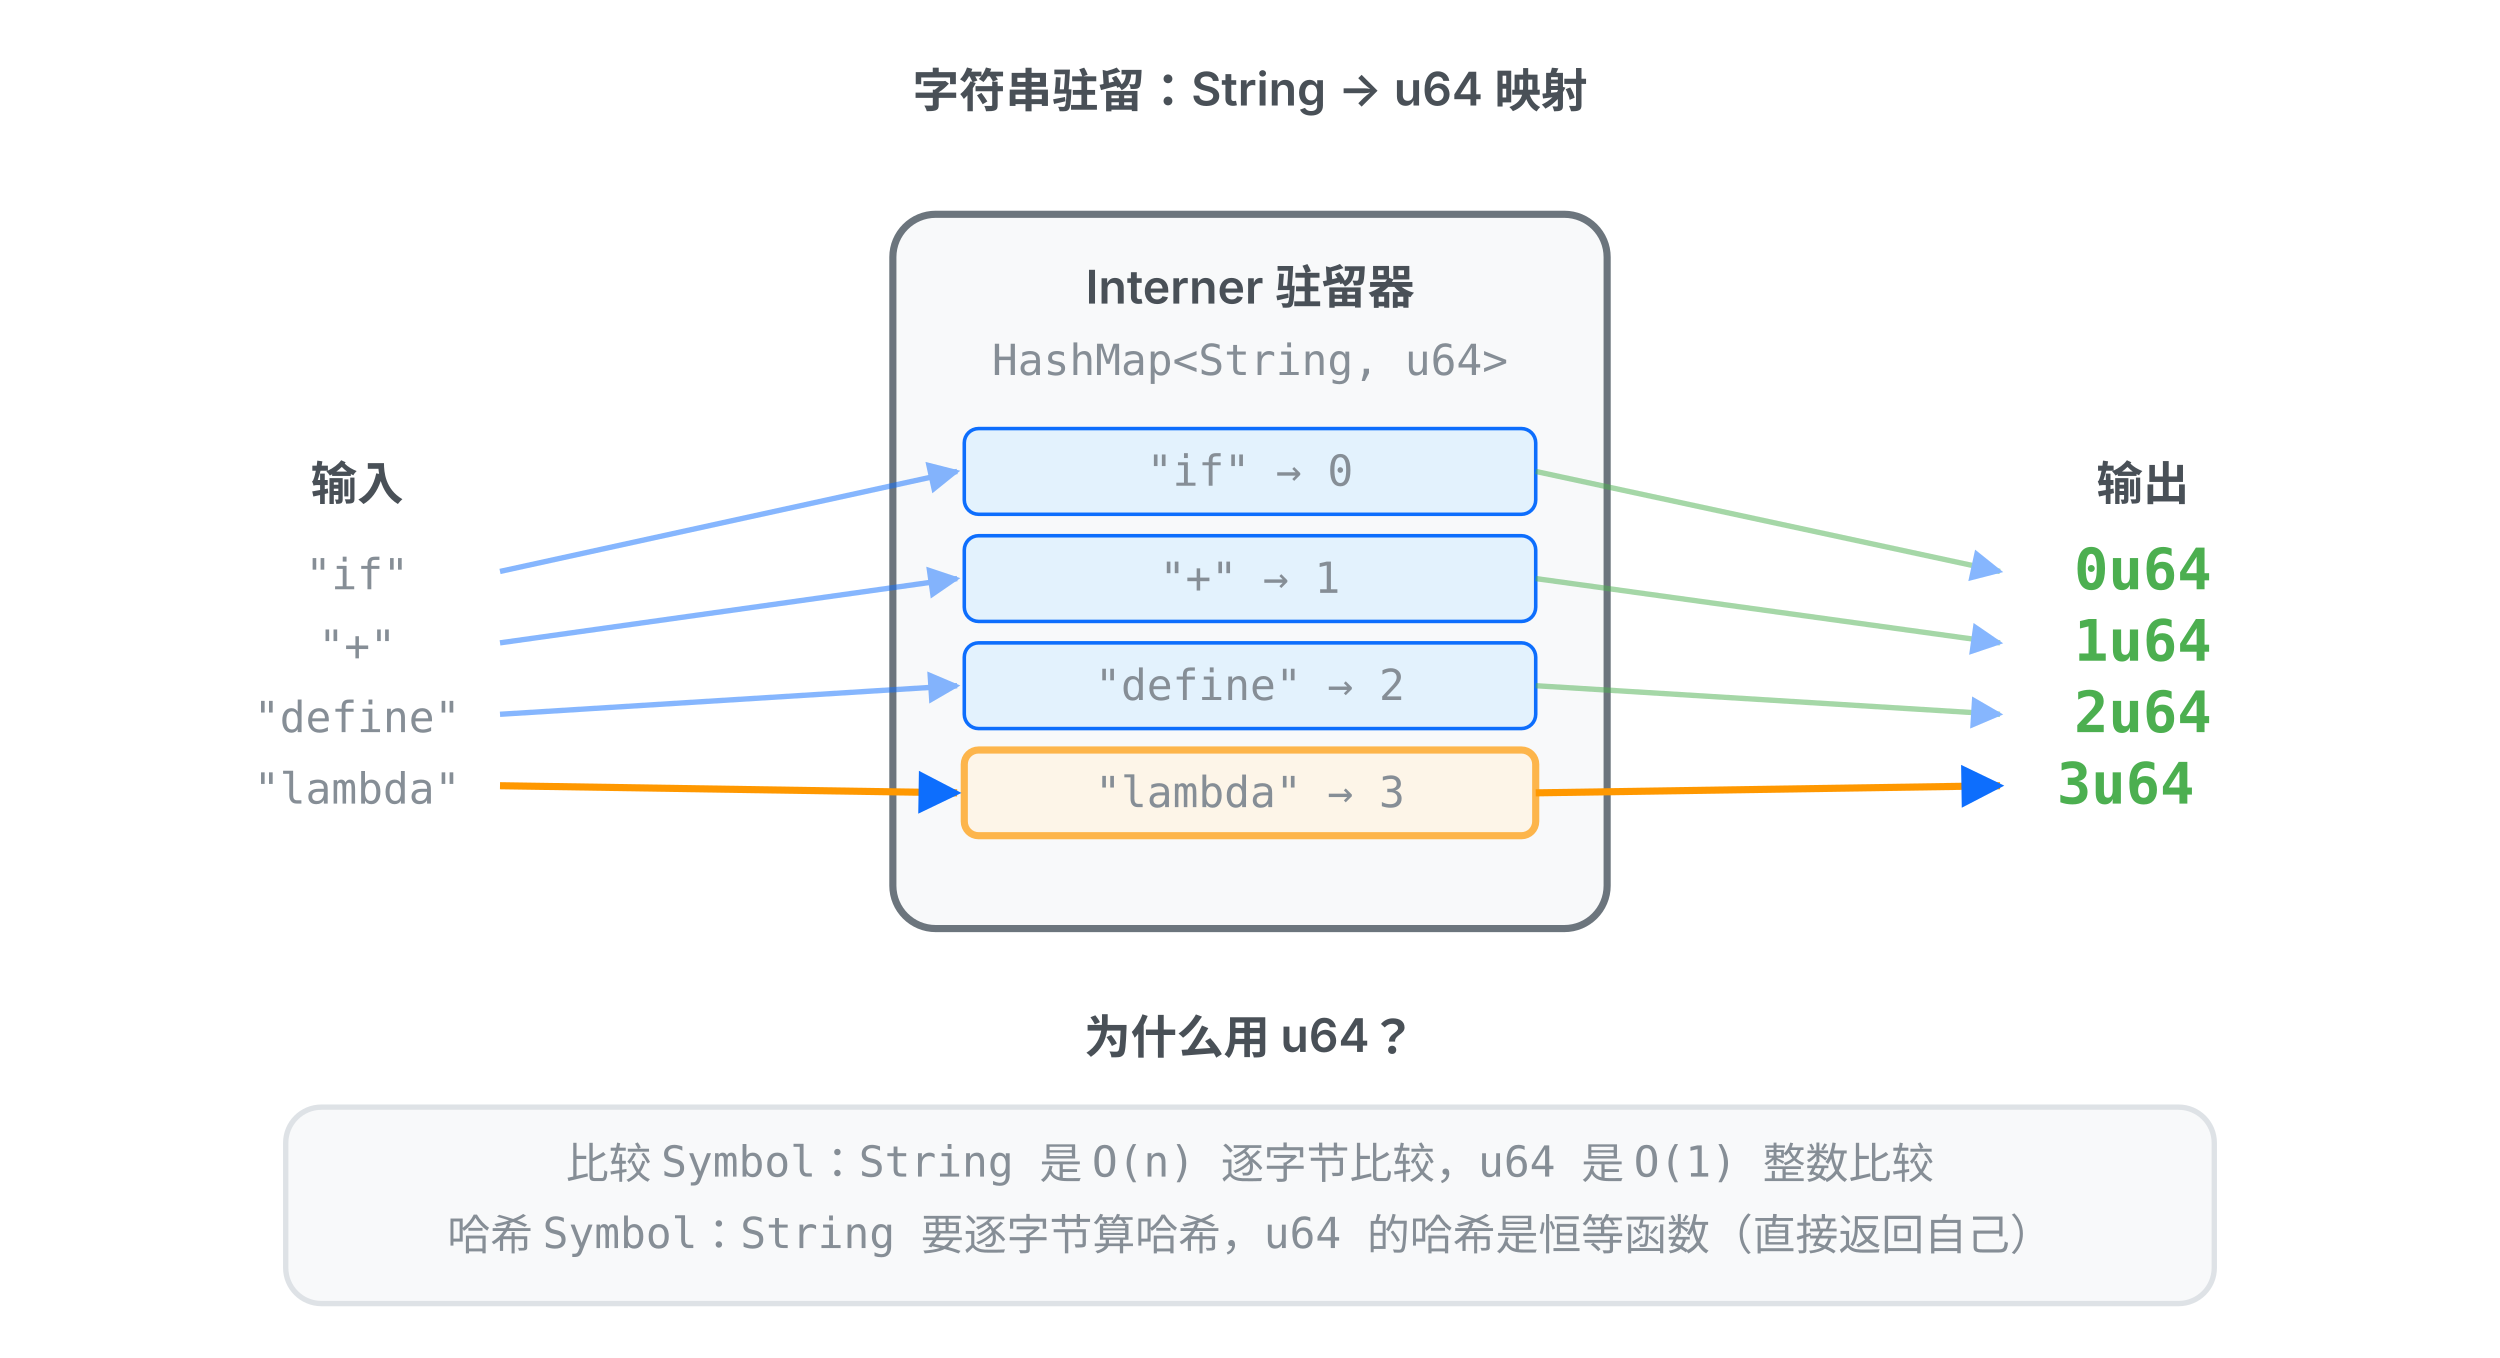
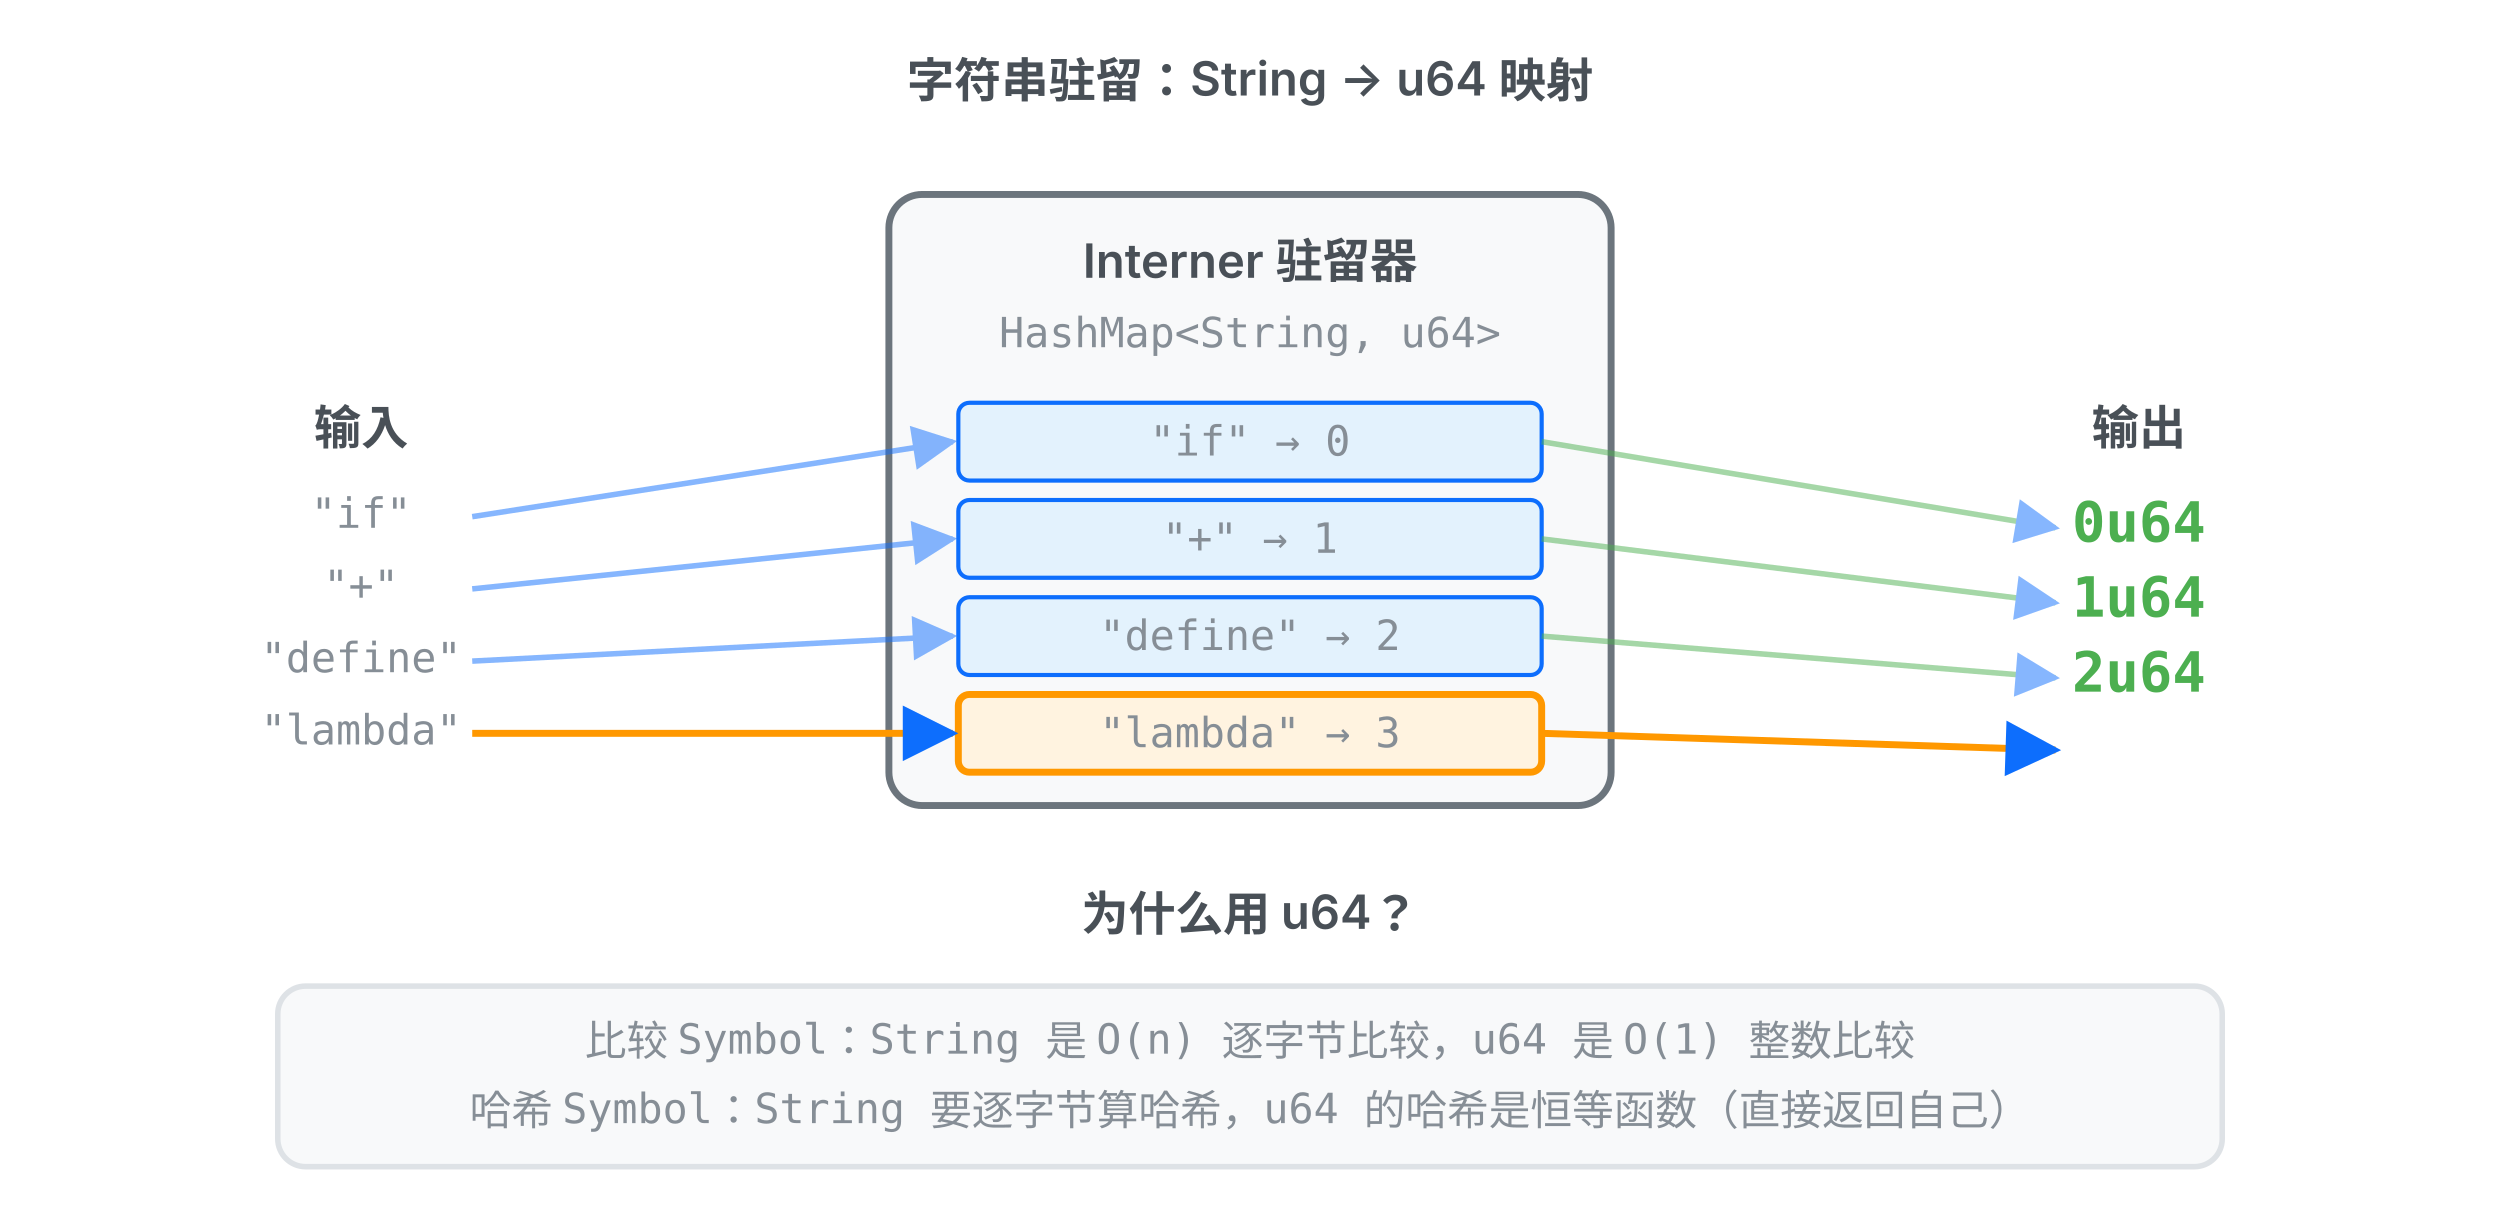
- <svg xmlns="http://www.w3.org/2000/svg" width="700" height="380" viewBox="0 0 700 380" fill="none">
+ <svg xmlns="http://www.w3.org/2000/svg" width="900" height="440" viewBox="0 0 900 440" fill="none">
  <defs>
    <style>
- .label { font-family: -apple-system, 'Segoe UI', sans-serif; font-size: 13px; fill: #495057; font-weight: 600; }
- .code { font-family: 'SF Mono', monospace; font-size: 12px; fill: #868E96; }
- .id { font-family: 'SF Mono', monospace; font-size: 16px; fill: #4CAF50; font-weight: 700; }
- .step { font-family: -apple-system, sans-serif; font-size: 11px; fill: #0D6EFD; font-weight: 600; }
+ .label { font-family: -apple-system, 'Segoe UI', sans-serif; font-size: 17px; fill: #495057; font-weight: 600; }
+ .code { font-family: 'SF Mono', monospace; font-size: 15px; fill: #868E96; }
+ .id { font-family: 'SF Mono', monospace; font-size: 20px; fill: #4CAF50; font-weight: 700; }
+ .step { font-family: -apple-system, sans-serif; font-size: 14px; fill: #0D6EFD; font-weight: 600; }
</style>
-     <marker id="arr" viewBox="0 0 10 10" refX="9" refY="5" markerWidth="6" markerHeight="6" orient="auto-start-reverse">
+     <marker id="arr" viewBox="0 0 10 10" refX="9" refY="5" markerWidth="8" markerHeight="8" orient="auto-start-reverse">
      <path d="M 0 0 L 10 5 L 0 10 z" fill="#0D6EFD" />
    </marker>
  </defs>
-   <text x="350" y="30" text-anchor="middle" class="label" fill="#0D6EFD">字符串驻留：String → u64 映射</text>
-   <rect x="250" y="60" width="200" height="200" rx="12" fill="#F8F9FA" stroke="#6C757D" stroke-width="2" />
-   <text x="350" y="85" text-anchor="middle" class="label">Interner 驻留器</text>
-   <text x="350" y="105" text-anchor="middle" class="code">HashMap&lt;String, u64&gt;</text>
-   <rect x="270" y="120" width="160" height="24" rx="4" fill="#E3F2FD" stroke="#0D6EFD" stroke-width="1" />
-   <text x="350" y="136" text-anchor="middle" class="code">"if" → 0</text>
-   <rect x="270" y="150" width="160" height="24" rx="4" fill="#E3F2FD" stroke="#0D6EFD" stroke-width="1" />
-   <text x="350" y="166" text-anchor="middle" class="code">"+" → 1</text>
-   <rect x="270" y="180" width="160" height="24" rx="4" fill="#E3F2FD" stroke="#0D6EFD" stroke-width="1" />
-   <text x="350" y="196" text-anchor="middle" class="code">"define" → 2</text>
-   <rect x="270" y="210" width="160" height="24" rx="4" fill="#FFF3E0" stroke="#FF9800" stroke-width="2" opacity="0.7">
-     <animate attributeName="stroke-width" values="2;3;2" dur="2s" repeatCount="indefinite" />
+   <text x="450" y="35" text-anchor="middle" class="label" fill="#0D6EFD" font-size="20">字符串驻留：String → u64 映射</text>
+   <rect x="320" y="70" width="260" height="220" rx="12" fill="#F8F9FA" stroke="#6C757D" stroke-width="2.5" />
+   <text x="450" y="100" text-anchor="middle" class="label">Interner 驻留器</text>
+   <text x="450" y="125" text-anchor="middle" class="code">HashMap&lt;String, u64&gt;</text>
+   <rect x="345" y="145" width="210" height="28" rx="4" fill="#E3F2FD" stroke="#0D6EFD" stroke-width="1.5" />
+   <text x="450" y="164" text-anchor="middle" class="code">"if" → 0</text>
+   <rect x="345" y="180" width="210" height="28" rx="4" fill="#E3F2FD" stroke="#0D6EFD" stroke-width="1.5" />
+   <text x="450" y="199" text-anchor="middle" class="code">"+" → 1</text>
+   <rect x="345" y="215" width="210" height="28" rx="4" fill="#E3F2FD" stroke="#0D6EFD" stroke-width="1.5" />
+   <text x="450" y="234" text-anchor="middle" class="code">"define" → 2</text>
+   <rect x="345" y="250" width="210" height="28" rx="4" fill="#FFF3E0" stroke="#FF9800" stroke-width="2.5">
+     <animate attributeName="stroke-width" values="2;4;2" dur="2s" repeatCount="indefinite" />
  </rect>
-   <text x="350" y="226" text-anchor="middle" class="code">"lambda" → 3</text>
-   <text x="100" y="140" text-anchor="middle" class="label">输入</text>
-   <text x="100" y="165" text-anchor="middle" class="code">"if"</text>
-   <text x="100" y="185" text-anchor="middle" class="code">"+"</text>
-   <text x="100" y="205" text-anchor="middle" class="code">"define"</text>
-   <text x="100" y="225" text-anchor="middle" class="code">"lambda"</text>
-   <path d="M140 160L268 132" stroke="#0D6EFD" stroke-width="1.5" marker-end="url(#arr)" opacity="0.5" />
-   <path d="M140 180L268 162" stroke="#0D6EFD" stroke-width="1.5" marker-end="url(#arr)" opacity="0.5" />
-   <path d="M140 200L268 192" stroke="#0D6EFD" stroke-width="1.5" marker-end="url(#arr)" opacity="0.5" />
-   <path d="M140 220L268 222" stroke="#FF9800" stroke-width="2" marker-end="url(#arr)">
+   <text x="450" y="269" text-anchor="middle" class="code">"lambda" → 3</text>
+   <text x="130" y="160" text-anchor="middle" class="label">输入</text>
+   <text x="130" y="190" text-anchor="middle" class="code">"if"</text>
+   <text x="130" y="216" text-anchor="middle" class="code">"+"</text>
+   <text x="130" y="242" text-anchor="middle" class="code">"define"</text>
+   <text x="130" y="268" text-anchor="middle" class="code">"lambda"</text>
+   <path d="M170 186L343 159" stroke="#0D6EFD" stroke-width="2" marker-end="url(#arr)" opacity="0.5" />
+   <path d="M170 212L343 194" stroke="#0D6EFD" stroke-width="2" marker-end="url(#arr)" opacity="0.5" />
+   <path d="M170 238L343 229" stroke="#0D6EFD" stroke-width="2" marker-end="url(#arr)" opacity="0.5" />
+   <path d="M170 264L343 264" stroke="#FF9800" stroke-width="2.5" marker-end="url(#arr)">
    <animate attributeName="opacity" values="0.3;1;0.3" dur="2s" repeatCount="indefinite" />
  </path>
-   <text x="600" y="140" text-anchor="middle" class="label">输出</text>
-   <text x="600" y="165" text-anchor="middle" class="id">0u64</text>
-   <text x="600" y="185" text-anchor="middle" class="id">1u64</text>
-   <text x="600" y="205" text-anchor="middle" class="id">2u64</text>
-   <text x="600" y="225" text-anchor="middle" class="id" fill="#FF9800">
-   3u64
-   <animate attributeName="opacity" values="0;1;1" dur="2s" repeatCount="indefinite" />
+   <text x="770" y="160" text-anchor="middle" class="label">输出</text>
+   <text x="770" y="195" text-anchor="middle" class="id">0u64</text>
+   <text x="770" y="222" text-anchor="middle" class="id">1u64</text>
+   <text x="770" y="249" text-anchor="middle" class="id">2u64</text>
+   <text x="770" y="276" text-anchor="middle" class="id" fill="#FF9800" opacity="0">3u64<animate attributeName="opacity" values="0;1;1" dur="2s" repeatCount="indefinite" />
  </text>
-   <path d="M430 132L560 160" stroke="#4CAF50" stroke-width="1.5" marker-end="url(#arr)" opacity="0.5" />
-   <path d="M430 162L560 180" stroke="#4CAF50" stroke-width="1.5" marker-end="url(#arr)" opacity="0.5" />
-   <path d="M430 192L560 200" stroke="#4CAF50" stroke-width="1.5" marker-end="url(#arr)" opacity="0.5" />
-   <path d="M430 222L560 220" stroke="#FF9800" stroke-width="2" marker-end="url(#arr)">
+   <path d="M555 159L740 190" stroke="#4CAF50" stroke-width="2" marker-end="url(#arr)" opacity="0.5" />
+   <path d="M555 194L740 217" stroke="#4CAF50" stroke-width="2" marker-end="url(#arr)" opacity="0.5" />
+   <path d="M555 229L740 244" stroke="#4CAF50" stroke-width="2" marker-end="url(#arr)" opacity="0.5" />
+   <path d="M555 264L740 270" stroke="#FF9800" stroke-width="2.5" marker-end="url(#arr)">
    <animate attributeName="opacity" values="0.3;1;0.3" dur="2s" repeatCount="indefinite" />
  </path>
-   <circle cx="140" cy="222" r="6" fill="#FF9800" opacity="0">
+   <circle cx="170" cy="264" r="8" fill="#FF9800" opacity="0">
    <animate attributeName="opacity" values="0;1;1;1;1;0;0" dur="2s" repeatCount="indefinite" />
-     <animate attributeName="cx" values="140;140;268;268;430;560;560" dur="2s" repeatCount="indefinite" keyTimes="0;0.1;0.25;0.4;0.55;0.7;1" />
+     <animate attributeName="cx" values="170;170;343;343;555;740;740" dur="2s" repeatCount="indefinite" keyTimes="0;0.1;0.25;0.4;0.55;0.7;1" />
  </circle>
-   <text x="350" y="295" text-anchor="middle" class="label" fill="#0D6EFD">为什么用 u64？</text>
-   <rect x="80" y="310" width="540" height="55" rx="10" fill="#F8F9FA" stroke="#DEE2E6" stroke-width="1.5" />
-   <text x="350" y="330" text-anchor="middle" class="code">比较 Symbol：String 是 O(n) 逐字节比较，u64 是 O(1) 整数比较</text>
-   <text x="350" y="350" text-anchor="middle" class="code">哈希 Symbol：String 要逐字节算哈希，u64 的哈希是恒等函数（直接返回自己）</text>
+   <text x="450" y="335" text-anchor="middle" class="label" fill="#0D6EFD" font-size="18">为什么用 u64？</text>
+   <rect x="100" y="355" width="700" height="65" rx="10" fill="#F8F9FA" stroke="#DEE2E6" stroke-width="2" />
+   <text x="450" y="380" text-anchor="middle" class="code" font-size="15">比较 Symbol：String 是 O(n) 逐字节比较，u64 是 O(1) 整数比较</text>
+   <text x="450" y="405" text-anchor="middle" class="code" font-size="15">哈希 Symbol：String 要逐字节算哈希，u64 的哈希是恒等函数（直接返回自己）</text>
</svg>
